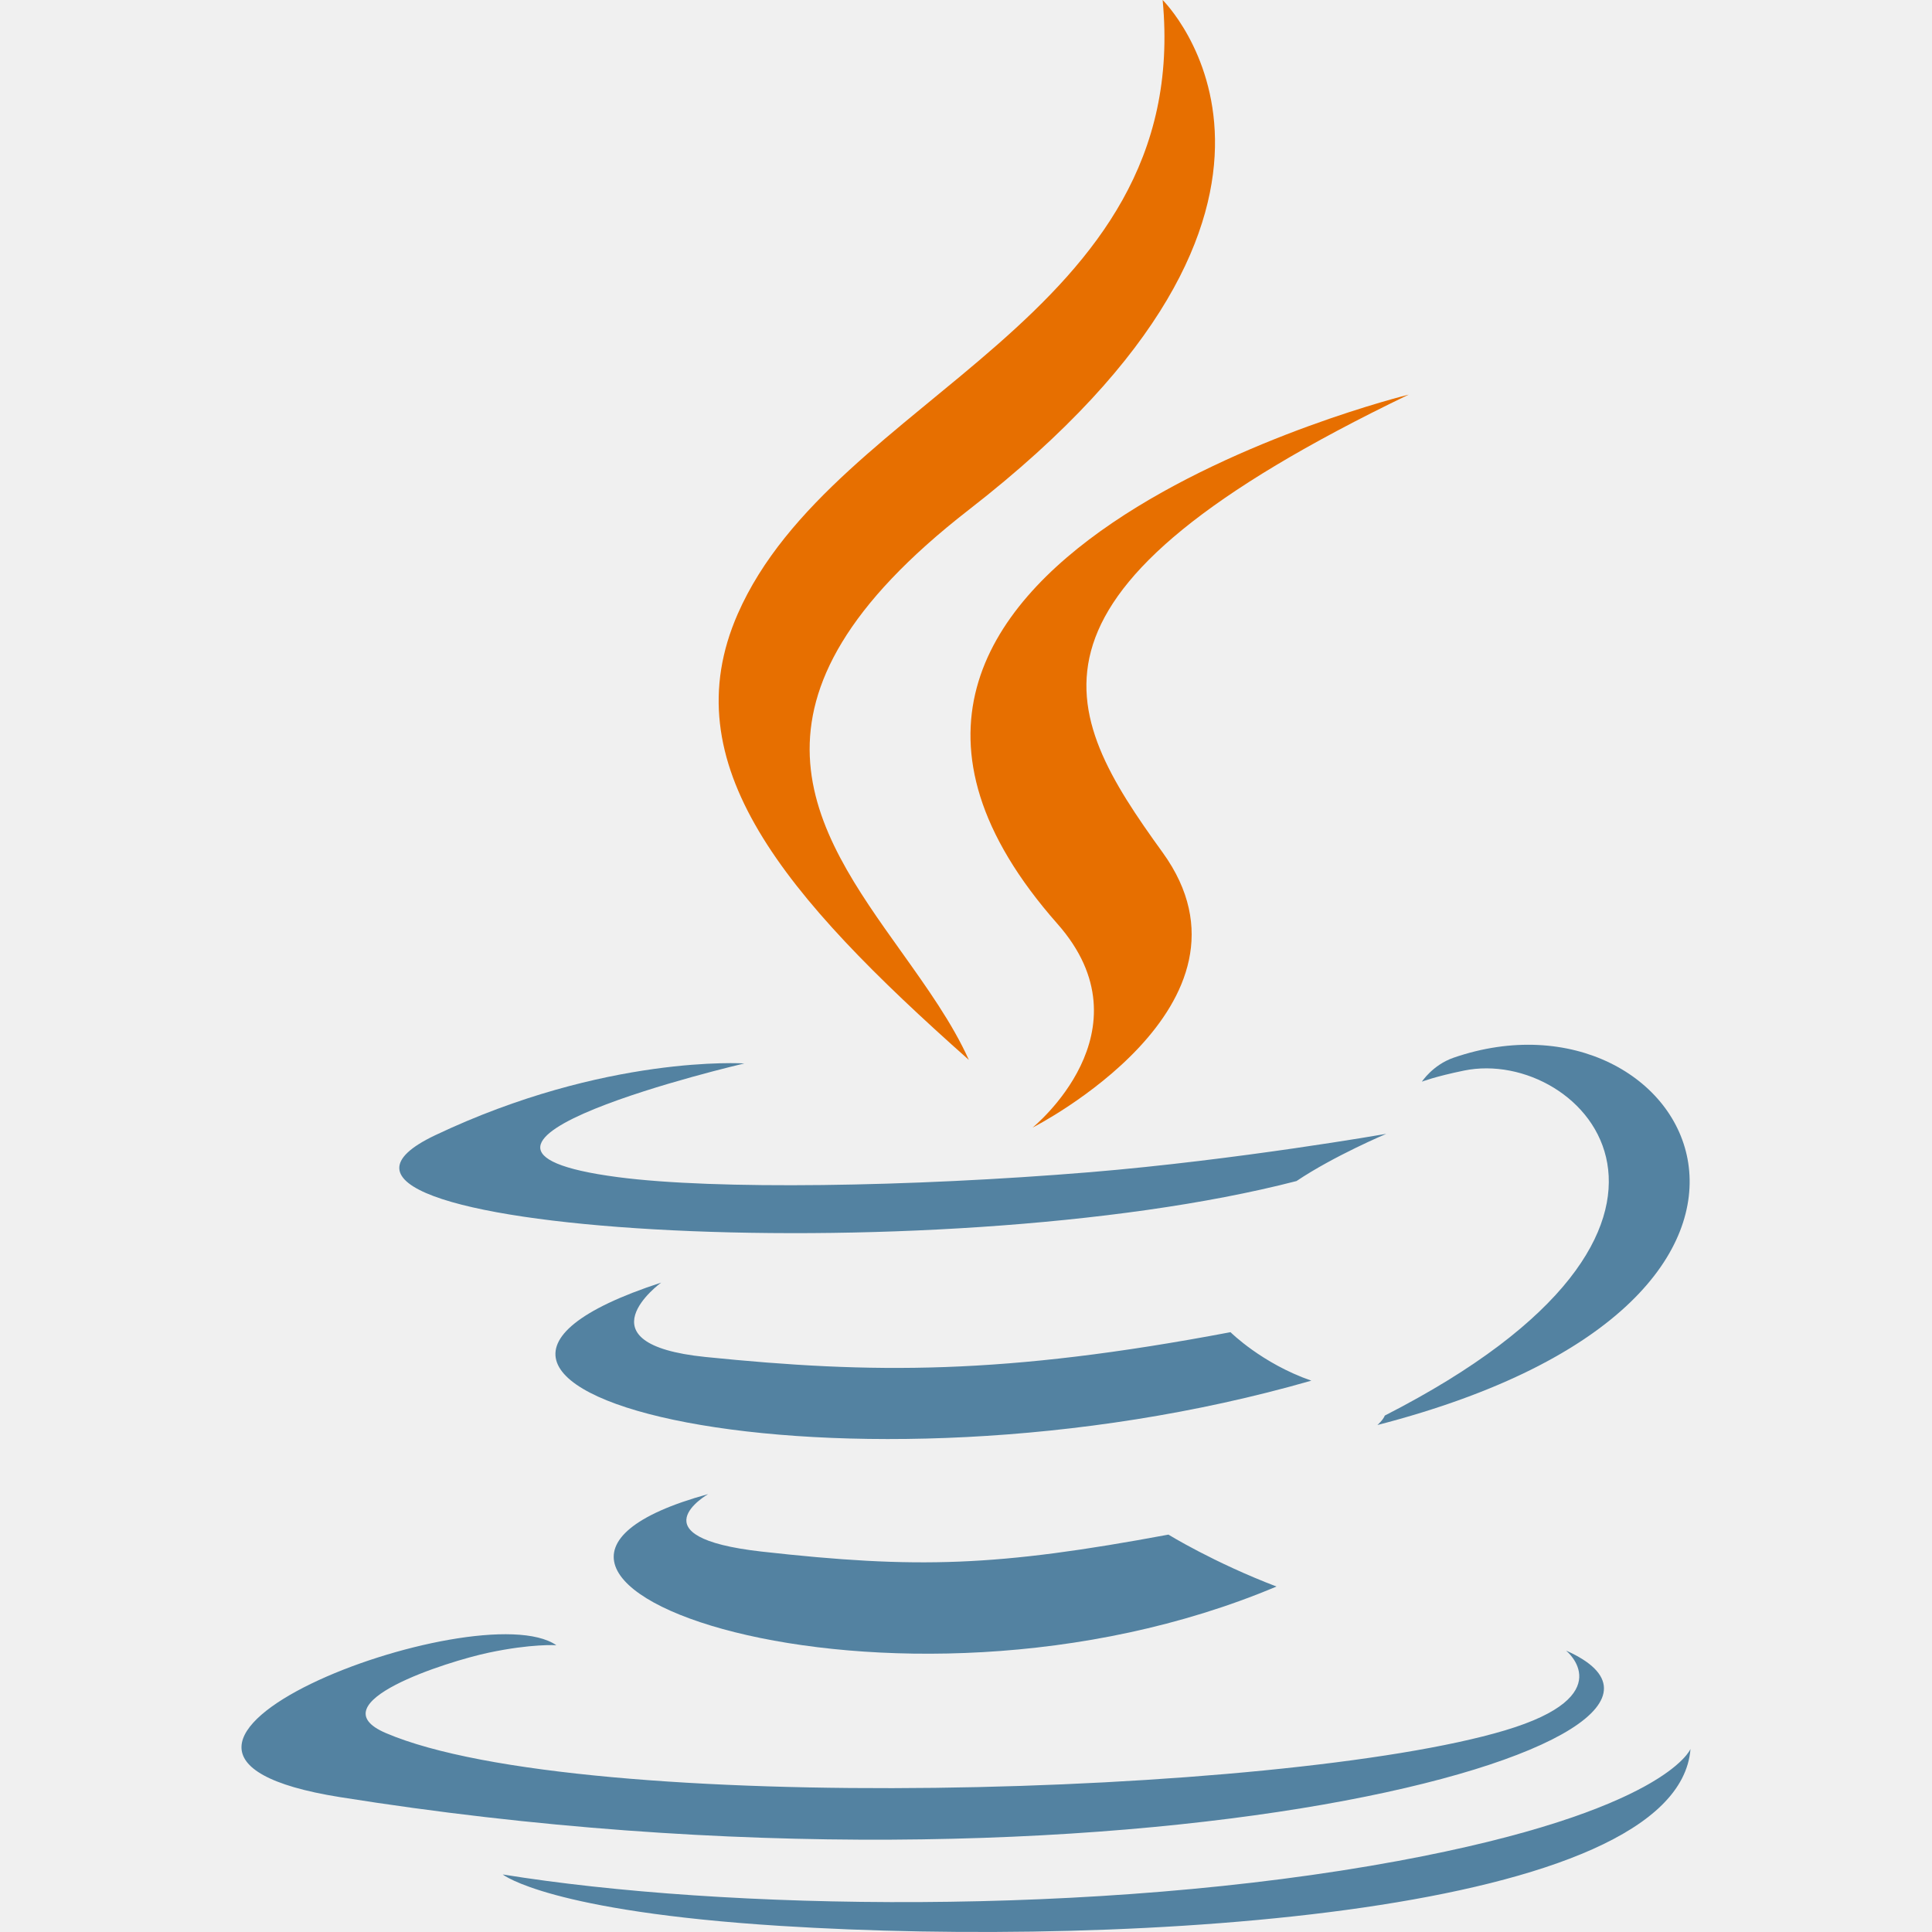
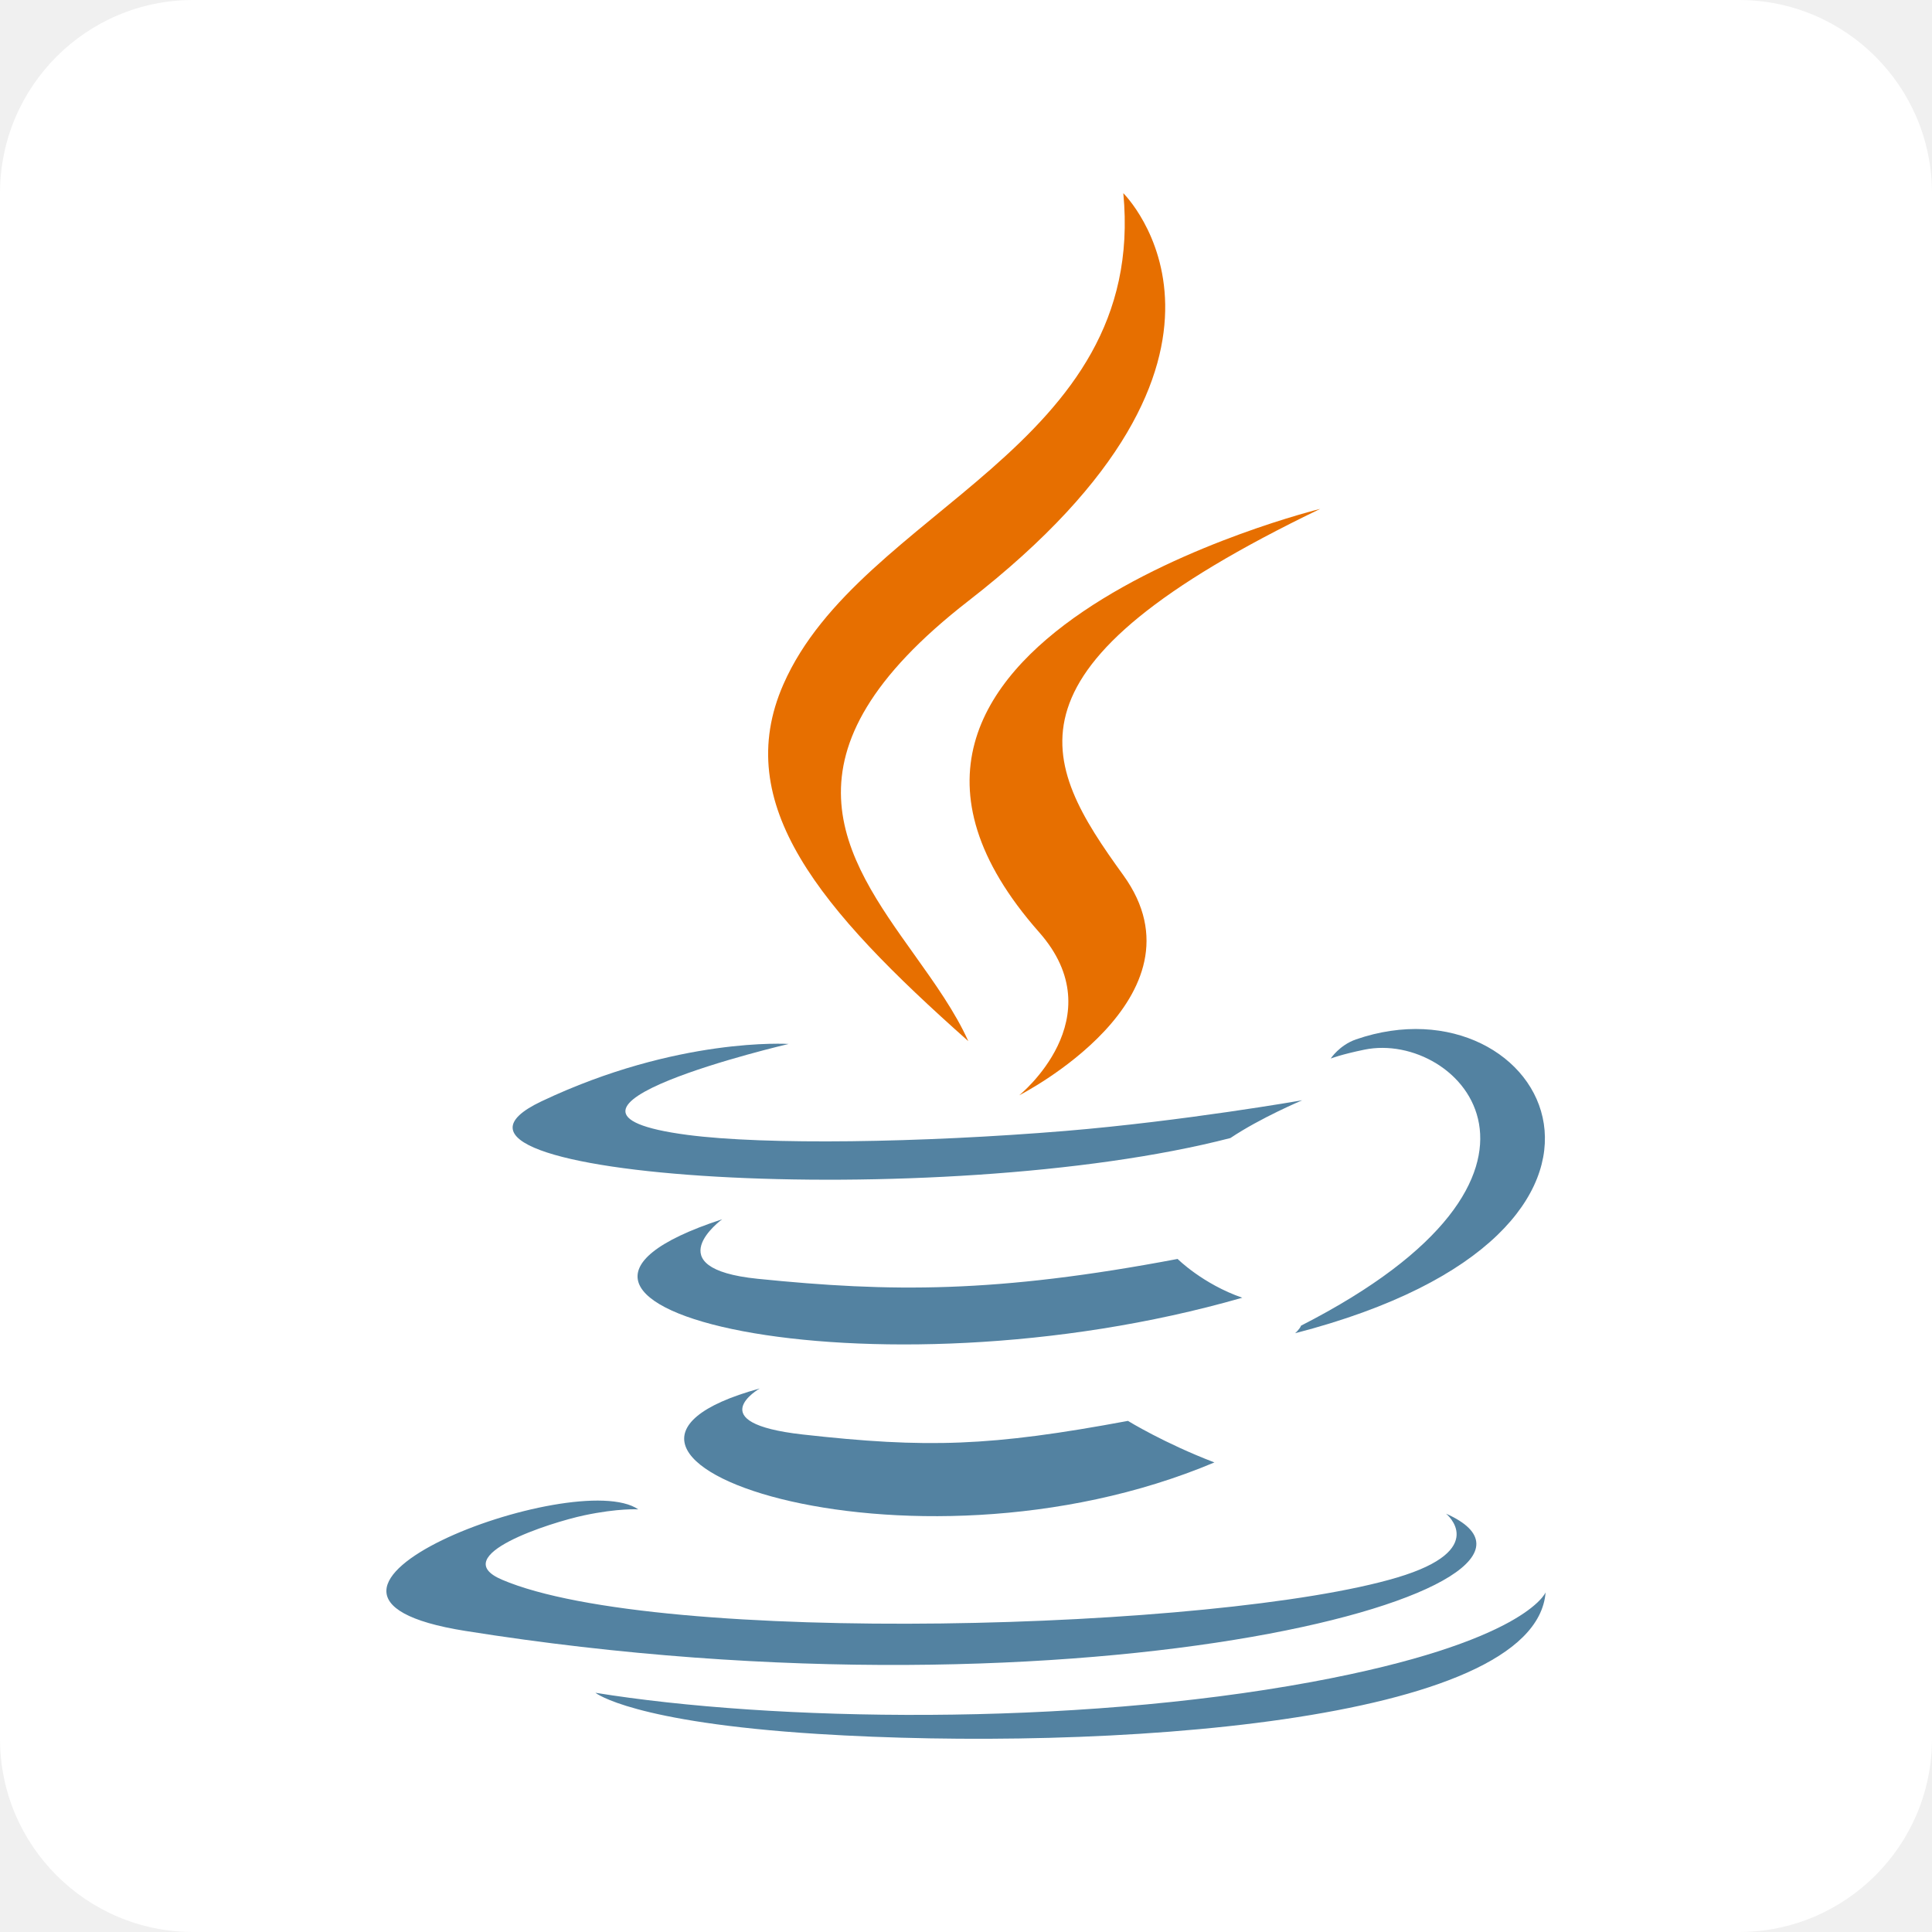
- <svg xmlns="http://www.w3.org/2000/svg" width="800px" height="800px" viewBox="0 0 32 32" fill="none">
-   <path d="M16.05 8.441C22.638 3.326 19.257 0 19.257 0C19.76 5.287 13.813 6.536 12.219 10.169C11.131 12.649 12.964 14.819 16.047 17.555C15.775 16.949 15.354 16.361 14.929 15.764C13.477 13.731 11.964 11.613 16.05 8.441Z" fill="#E76F00" />
-   <path d="M17.102 18.677C17.102 18.677 19.084 17.078 17.514 15.301C12.193 9.272 23.333 6.536 23.333 6.536C16.532 9.812 17.547 11.757 19.257 14.12C21.087 16.654 17.102 18.677 17.102 18.677Z" fill="#E76F00" />
-   <path d="M22.937 23.446C29.042 20.326 26.22 17.328 24.249 17.732C23.766 17.831 23.551 17.916 23.551 17.916C23.551 17.916 23.73 17.64 24.073 17.52C27.971 16.173 30.968 21.495 22.814 23.603C22.814 23.603 22.909 23.52 22.937 23.446Z" fill="#5382A1" />
-   <path d="M10.233 19.497C6.413 18.995 12.328 17.614 12.328 17.614C12.328 17.614 10.031 17.462 7.206 18.804C3.866 20.393 15.468 21.116 21.474 19.562C22.098 19.143 22.961 18.78 22.961 18.78C22.961 18.78 20.504 19.211 18.056 19.415C15.061 19.661 11.846 19.709 10.233 19.497Z" fill="#5382A1" />
-   <path d="M11.686 22.476C9.556 22.259 10.951 21.244 10.951 21.244C5.439 23.043 14.018 25.083 21.72 22.868C20.901 22.584 20.381 22.065 20.381 22.065C16.616 22.778 14.441 22.755 11.686 22.476Z" fill="#5382A1" />
-   <path d="M12.614 25.699C10.486 25.459 11.729 24.747 11.729 24.747C6.726 26.122 14.773 28.962 21.143 26.278C20.1 25.879 19.353 25.418 19.353 25.418C16.511 25.947 15.193 25.988 12.614 25.699Z" fill="#5382A1" />
-   <path d="M25.939 27.339C25.939 27.339 26.859 28.084 24.925 28.661C21.248 29.757 9.621 30.087 6.391 28.705C5.23 28.208 7.407 27.519 8.092 27.374C8.806 27.222 9.215 27.25 9.215 27.25C7.923 26.356 0.868 29.007 5.631 29.766C18.619 31.837 29.308 28.833 25.939 27.339Z" fill="#5382A1" />
-   <path d="M28 28.968C27.787 31.695 18.788 32.268 12.927 31.899C9.104 31.658 8.338 31.056 8.327 31.047C11.986 31.64 18.155 31.748 23.157 30.823C27.59 30.002 28 28.968 28 28.968Z" fill="#5382A1" />
+ <svg xmlns="http://www.w3.org/2000/svg" width="800px" height="800px" viewBox="0 0 40 40" fill="none">
+   <rect x="0" y="0" width="40" height="40" rx="4" fill="white" />
+   <g transform="translate(4 4)">
+     <path d="M16.05 8.441C22.638 3.326 19.257 0 19.257 0C19.76 5.287 13.813 6.536 12.219 10.169C11.131 12.649 12.964 14.819 16.047 17.555C15.775 16.949 15.354 16.361 14.929 15.764C13.477 13.731 11.964 11.613 16.05 8.441Z" fill="#E76F00" />
+     <path d="M17.102 18.677C17.102 18.677 19.084 17.078 17.514 15.301C12.193 9.272 23.333 6.536 23.333 6.536C16.532 9.812 17.547 11.757 19.257 14.12C21.087 16.654 17.102 18.677 17.102 18.677Z" fill="#E76F00" />
+     <path d="M22.937 23.446C29.042 20.326 26.22 17.328 24.249 17.732C23.766 17.831 23.551 17.916 23.551 17.916C23.551 17.916 23.73 17.64 24.073 17.52C27.971 16.173 30.968 21.495 22.814 23.603C22.814 23.603 22.909 23.52 22.937 23.446Z" fill="#5382A1" />
+     <path d="M10.233 19.497C6.413 18.995 12.328 17.614 12.328 17.614C12.328 17.614 10.031 17.462 7.206 18.804C3.866 20.393 15.468 21.116 21.474 19.562C22.098 19.143 22.961 18.78 22.961 18.78C22.961 18.78 20.504 19.211 18.056 19.415C15.061 19.661 11.846 19.709 10.233 19.497Z" fill="#5382A1" />
+     <path d="M11.686 22.476C9.556 22.259 10.951 21.244 10.951 21.244C5.439 23.043 14.018 25.083 21.72 22.868C20.901 22.584 20.381 22.065 20.381 22.065C16.616 22.778 14.441 22.755 11.686 22.476Z" fill="#5382A1" />
+     <path d="M12.614 25.699C10.486 25.459 11.729 24.747 11.729 24.747C6.726 26.122 14.773 28.962 21.143 26.278C20.1 25.879 19.353 25.418 19.353 25.418C16.511 25.947 15.193 25.988 12.614 25.699Z" fill="#5382A1" />
+     <path d="M25.939 27.339C25.939 27.339 26.859 28.084 24.925 28.661C21.248 29.757 9.621 30.087 6.391 28.705C5.23 28.208 7.407 27.519 8.092 27.374C8.806 27.222 9.215 27.25 9.215 27.25C7.923 26.356 0.868 29.007 5.631 29.766C18.619 31.837 29.308 28.833 25.939 27.339Z" fill="#5382A1" />
+     <path d="M28 28.968C27.787 31.695 18.788 32.268 12.927 31.899C9.104 31.658 8.338 31.056 8.327 31.047C11.986 31.64 18.155 31.748 23.157 30.823C27.59 30.002 28 28.968 28 28.968Z" fill="#5382A1" />
+   </g>
</svg>
